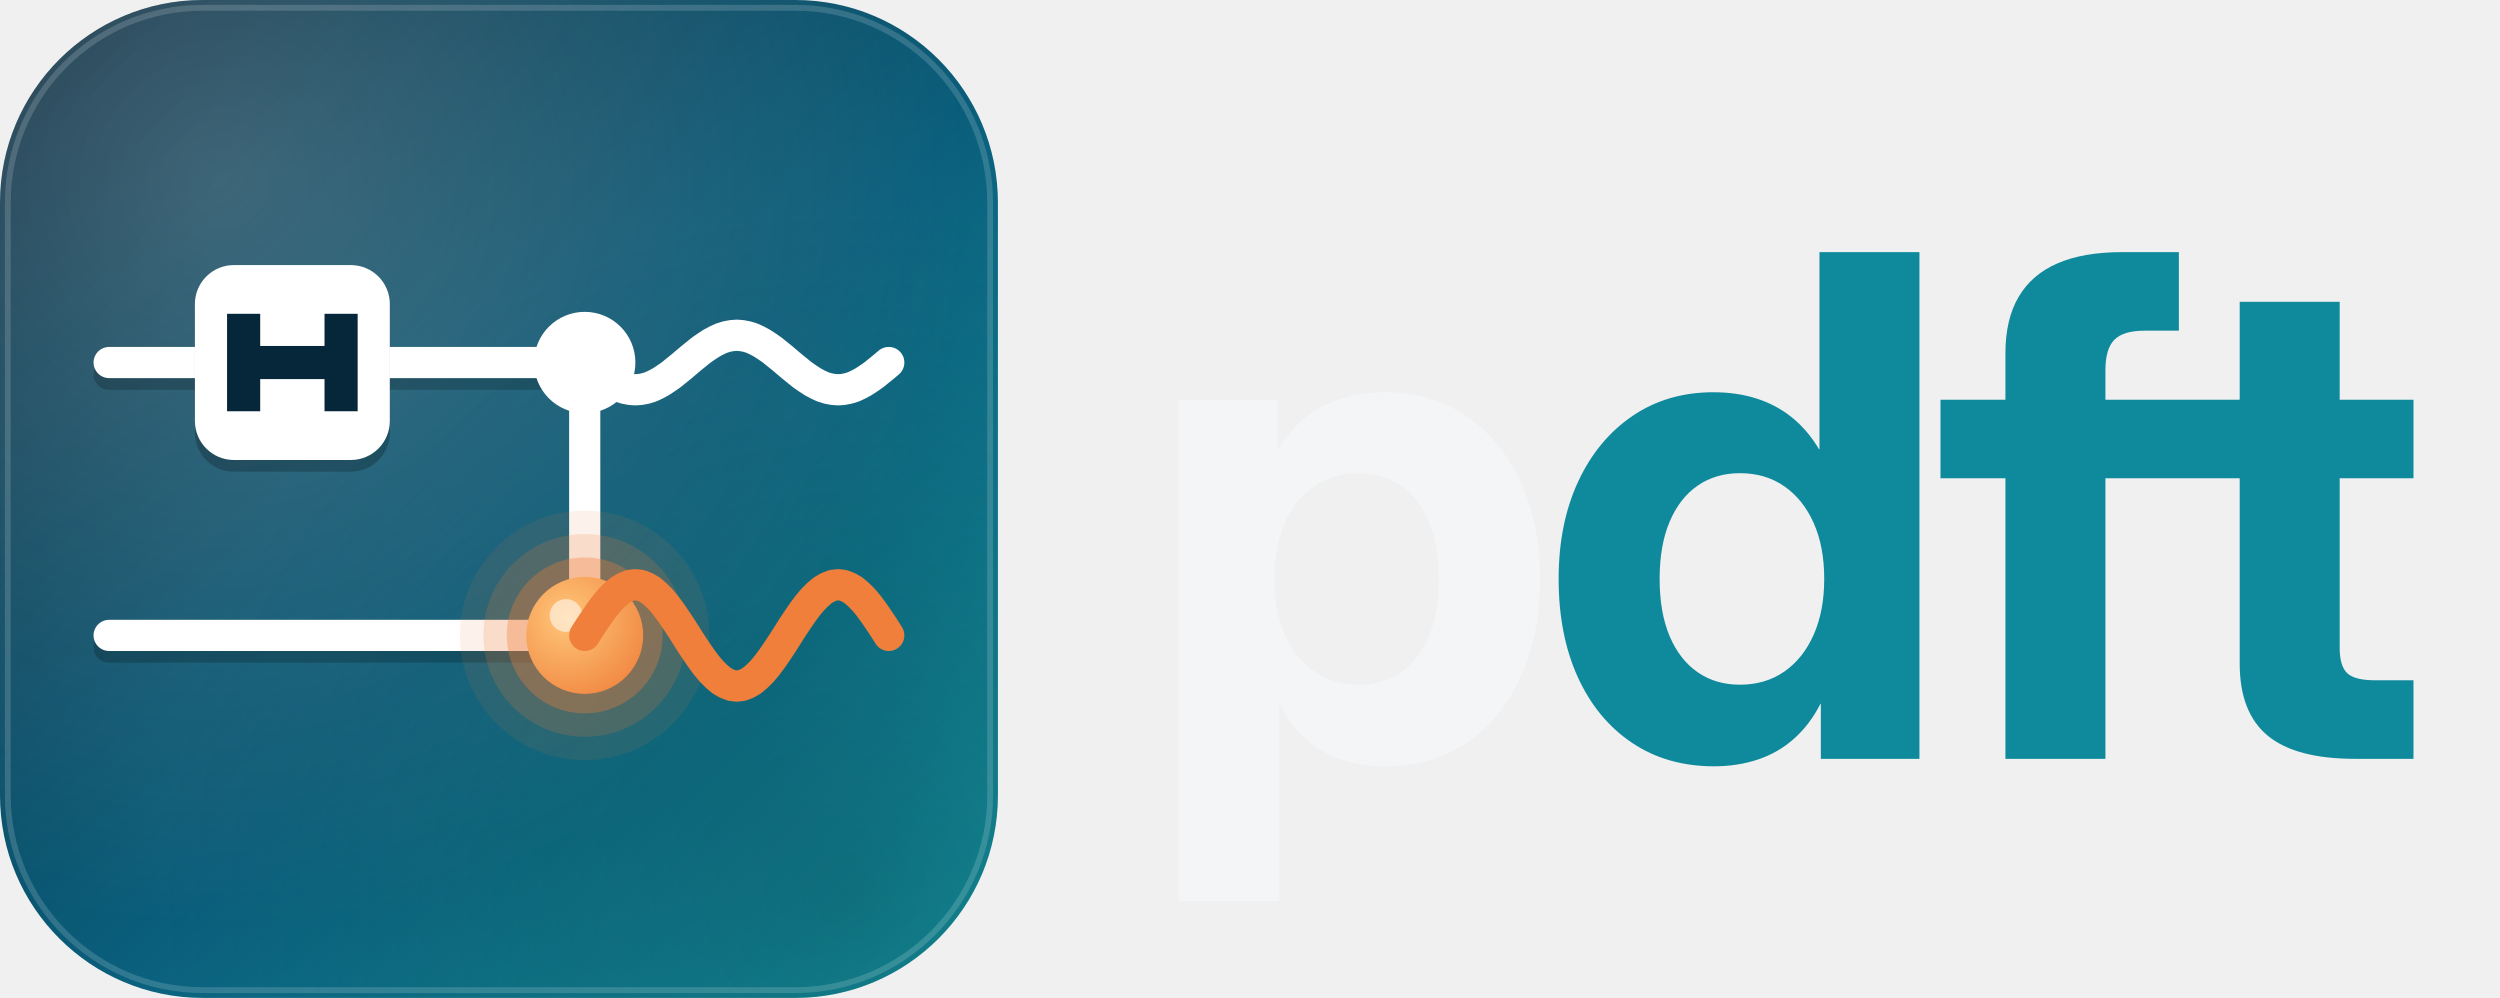
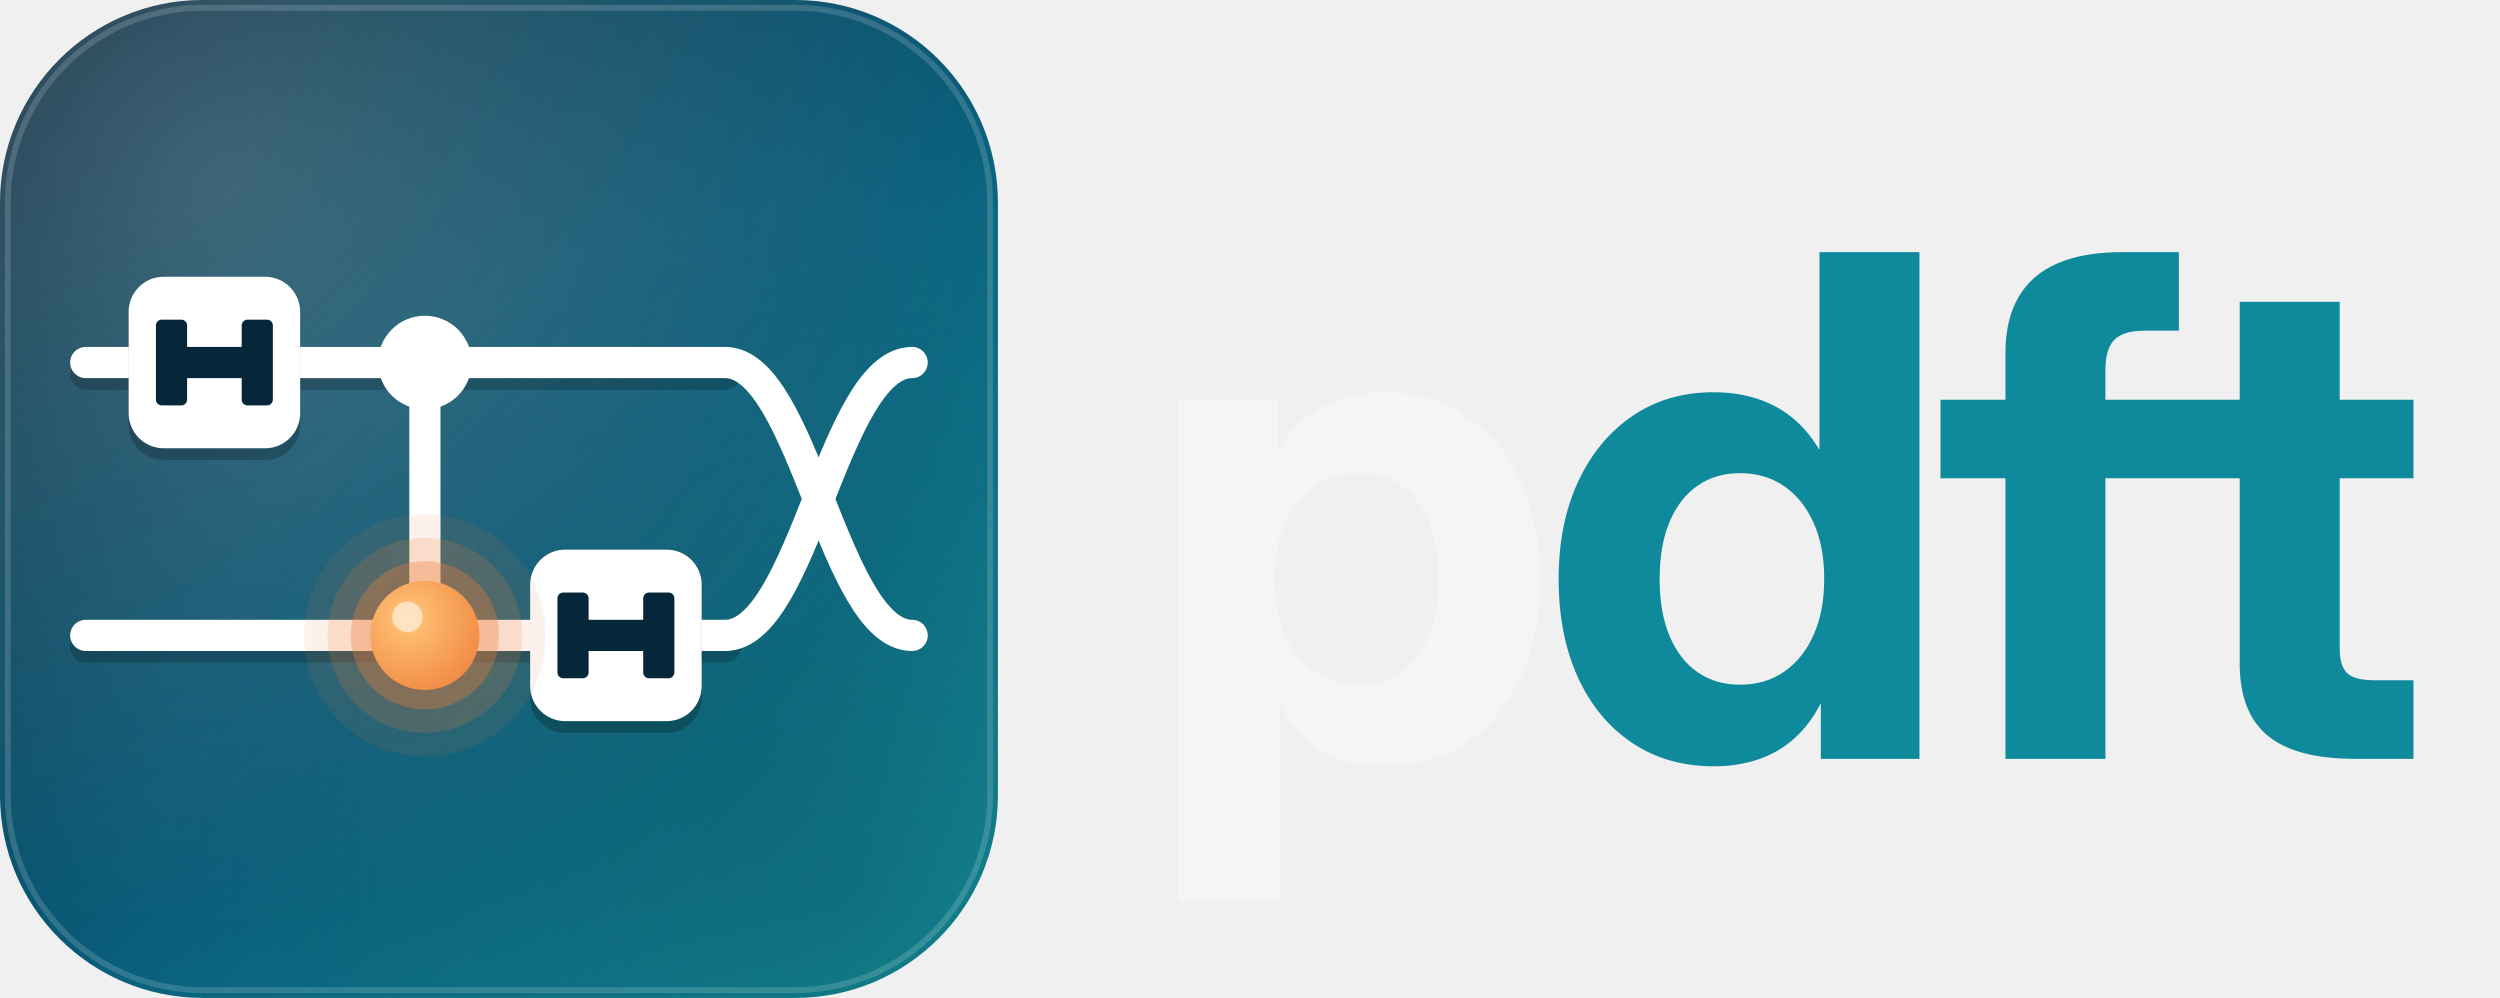
<svg xmlns="http://www.w3.org/2000/svg" viewBox="0 0 962 384" width="962" height="384">
  <defs>
    <linearGradient id="tile" x1="0" y1="0" x2="1" y2="1">
      <stop offset="0" stop-color="#06263a" />
      <stop offset="0.55" stop-color="#0a5f7c" />
      <stop offset="1" stop-color="#17a0ad" />
    </linearGradient>
    <radialGradient id="light" cx="0.22" cy="0.18" r="0.75">
      <stop offset="0" stop-color="#ffffff" stop-opacity="0.22" />
      <stop offset="1" stop-color="#ffffff" stop-opacity="0" />
    </radialGradient>
    <radialGradient id="vign" cx="0.85" cy="0.9" r="0.7">
      <stop offset="0" stop-color="#000000" stop-opacity="0.22" />
      <stop offset="1" stop-color="#000000" stop-opacity="0" />
    </radialGradient>
    <radialGradient id="dotg" cx="0.35" cy="0.35" r="0.85">
      <stop offset="0" stop-color="#ffc77a" />
      <stop offset="1" stop-color="#ef7f3a" />
    </radialGradient>
  </defs>
  <g transform="scale(0.75)">
    <rect width="512" height="512" rx="104" fill="url(#tile)" />
    <rect width="512" height="512" rx="104" fill="url(#light)" />
    <rect width="512" height="512" rx="104" fill="url(#vign)" />
    <rect x="4" y="4" width="504" height="504" rx="100" fill="none" stroke="#ffffff" stroke-opacity="0.16" stroke-width="3" />
-     <line x1="56" y1="192" x2="300" y2="192" stroke="#000000" stroke-width="16" stroke-linecap="round" stroke-opacity="0.2" />
-     <line x1="56" y1="332" x2="300" y2="332" stroke="#000000" stroke-width="16" stroke-linecap="round" stroke-opacity="0.2" />
-     <line x1="56" y1="186" x2="300" y2="186" stroke="#ffffff" stroke-width="16" stroke-linecap="round" />
-     <line x1="56" y1="326" x2="300" y2="326" stroke="#ffffff" stroke-width="16" stroke-linecap="round" />
-     <rect x="100.0" y="142.0" width="100" height="100" rx="20" fill="#000000" fill-opacity="0.22" />
-     <rect x="100.0" y="136.0" width="100" height="100" rx="20" fill="#ffffff" />
-     <rect x="116.5" y="161.0" width="17" height="50.0" fill="#06263a" />
-     <rect x="166.5" y="161.0" width="17" height="50.0" fill="#06263a" />
-     <rect x="125.0" y="177.5" width="50.0" height="17" fill="#06263a" />
-     <line x1="300" y1="186" x2="300" y2="326" stroke="#ffffff" stroke-width="16" stroke-linecap="round" />
-     <circle cx="300" cy="186" r="26" fill="#ffffff" />
-     <circle cx="300" cy="326" r="64" fill="#ef7f3a" fill-opacity="0.10" />
-     <circle cx="300" cy="326" r="52" fill="#ef7f3a" fill-opacity="0.18" />
-     <circle cx="300" cy="326" r="40" fill="#ef7f3a" fill-opacity="0.34" />
-     <circle cx="300" cy="326" r="30" fill="url(#dotg)" />
-     <circle cx="290.4" cy="315.8" r="8.4" fill="#ffffff" fill-opacity="0.55" />
-     <path d="M300.0,186.0 L302.6,188.2 L305.2,190.3 L307.8,192.4 L310.4,194.2 L313.0,195.9 L315.6,197.3 L318.2,198.5 L320.8,199.3 L323.4,199.8 L326.0,200.0 L328.6,199.8 L331.2,199.3 L333.8,198.5 L336.4,197.3 L339.0,195.9 L341.6,194.2 L344.2,192.4 L346.8,190.3 L349.4,188.2 L352.0,186.0 L354.6,183.8 L357.2,181.7 L359.8,179.6 L362.4,177.8 L365.0,176.1 L367.6,174.7 L370.2,173.5 L372.8,172.7 L375.4,172.2 L378.0,172.0 L380.6,172.2 L383.2,172.7 L385.8,173.5 L388.4,174.7 L391.0,176.1 L393.6,177.8 L396.2,179.6 L398.8,181.7 L401.4,183.8 L404.0,186.0 L406.6,188.2 L409.2,190.3 L411.8,192.4 L414.4,194.2 L417.0,195.9 L419.6,197.3 L422.2,198.5 L424.8,199.3 L427.4,199.8 L430.0,200.0 L432.6,199.8 L435.2,199.3 L437.8,198.5 L440.4,197.3 L443.0,195.9 L445.6,194.2 L448.2,192.4 L450.8,190.3 L453.4,188.2 L456.0,186.0" fill="none" stroke="#ffffff" stroke-width="16" stroke-linecap="round" stroke-linejoin="round" />
-     <path d="M300.0,326.0 L302.6,321.9 L305.2,318.0 L307.8,314.2 L310.4,310.7 L313.0,307.6 L315.6,305.0 L318.2,302.8 L320.8,301.3 L323.4,300.3 L326.0,300.0 L328.6,300.3 L331.2,301.3 L333.8,302.8 L336.4,305.0 L339.0,307.6 L341.6,310.7 L344.2,314.2 L346.8,318.0 L349.4,321.9 L352.0,326.0 L354.6,330.1 L357.2,334.0 L359.8,337.8 L362.4,341.3 L365.0,344.4 L367.6,347.0 L370.2,349.2 L372.8,350.7 L375.4,351.7 L378.0,352.0 L380.6,351.7 L383.2,350.7 L385.8,349.2 L388.4,347.0 L391.0,344.4 L393.6,341.3 L396.2,337.8 L398.8,334.0 L401.4,330.1 L404.0,326.0 L406.6,321.9 L409.2,318.0 L411.8,314.2 L414.4,310.7 L417.0,307.6 L419.6,305.0 L422.2,302.8 L424.8,301.3 L427.4,300.3 L430.0,300.0 L432.6,300.3 L435.2,301.3 L437.8,302.8 L440.4,305.0 L443.0,307.6 L445.6,310.7 L448.2,314.2 L450.8,318.0 L453.4,321.9 L456.0,326.0" fill="none" stroke="#ef7f3a" stroke-width="16" stroke-linecap="round" stroke-linejoin="round" />
+     <path d="M44,192 H372" fill="none" stroke="#000000" stroke-width="16" stroke-linecap="round" stroke-linejoin="round" stroke-opacity="0.2" />
+     <path d="M44,332 H372" fill="none" stroke="#000000" stroke-width="16" stroke-linecap="round" stroke-linejoin="round" stroke-opacity="0.2" />
+     <path d="M44,186 H372" fill="none" stroke="#ffffff" stroke-width="16" stroke-linecap="round" stroke-linejoin="round" stroke-opacity="1.0" />
+     <path d="M44,326 H372" fill="none" stroke="#ffffff" stroke-width="16" stroke-linecap="round" stroke-linejoin="round" stroke-opacity="1.0" />
+     <path d="M372,186 C412.32,186 427.68,326 468,326" fill="none" stroke="#ffffff" stroke-width="16" stroke-linecap="round" stroke-linejoin="round" stroke-opacity="1.0" />
+     <path d="M372,326 C412.32,326 427.68,186 468,186" fill="none" stroke="#ffffff" stroke-width="16" stroke-linecap="round" stroke-linejoin="round" stroke-opacity="1.0" />
+     <rect x="66.0" width="88" height="88" rx="18" y="148.0" fill="#000000" fill-opacity="0.22" />
+     <rect x="66.0" width="88" height="88" rx="18" y="142.0" fill="#ffffff" />
+     <rect x="80.0" y="164.0" width="16" height="44.0" rx="3" fill="#06263a" />
+     <rect x="124.0" y="164.0" width="16" height="44.0" rx="3" fill="#06263a" />
+     <rect x="88.0" y="178.0" width="44.0" height="16" rx="3" fill="#06263a" />
+     <rect x="272.0" width="88" height="88" rx="18" y="288.0" fill="#000000" fill-opacity="0.22" />
+     <rect x="272.0" width="88" height="88" rx="18" y="282.0" fill="#ffffff" />
+     <rect x="286.0" y="304.0" width="16" height="44.0" rx="3" fill="#06263a" />
+     <rect x="330.0" y="304.0" width="16" height="44.0" rx="3" fill="#06263a" />
+     <rect x="294.0" y="318.0" width="44.0" height="16" rx="3" fill="#06263a" />
+     <path d="M218,186 V326" fill="none" stroke="#ffffff" stroke-width="16" stroke-linecap="round" stroke-linejoin="round" stroke-opacity="1.0" />
+     <circle cx="218" cy="186" r="24" fill="#ffffff" />
+     <circle cx="218" cy="326" r="62" fill="#ef7f3a" fill-opacity="0.10" />
+     <circle cx="218" cy="326" r="50" fill="#ef7f3a" fill-opacity="0.18" />
+     <circle cx="218" cy="326" r="38" fill="#ef7f3a" fill-opacity="0.34" />
+     <circle cx="218" cy="326" r="28" fill="url(#dotg)" />
+     <circle cx="209.04" cy="316.48" r="7.84" fill="#ffffff" fill-opacity="0.55" />
  </g>
  <g transform="translate(440,292)">
    <path d="M13.609 54.699V-138.188H51.689V-119.475H52.082Q56.4 -126.672 62.485 -131.448Q68.57 -136.225 76.356 -138.646Q84.143 -141.066 93.041 -141.066Q110.707 -141.066 124.12 -131.972Q137.533 -122.877 145.058 -106.716Q152.582 -90.555 152.582 -69.225Q152.582 -47.633 145.123 -31.406Q137.664 -15.18 124.316 -6.15Q110.969 2.879 92.779 2.879Q83.75 2.879 76.095 0.262Q68.439 -2.355 62.485 -7.59Q56.531 -12.824 52.605 -20.676H52.213V54.699ZM82.834 -28.527Q92.256 -28.527 99.126 -33.304Q105.996 -38.08 109.856 -47.175Q113.717 -56.27 113.717 -69.225Q113.717 -82.18 109.856 -91.274Q105.996 -100.369 99.126 -105.146Q92.256 -109.922 82.834 -109.922Q73.15 -109.922 65.757 -104.884Q58.363 -99.846 54.372 -90.751Q50.381 -81.656 50.381 -69.225Q50.381 -56.924 54.372 -47.764Q58.363 -38.604 65.757 -33.565Q73.15 -28.527 82.834 -28.527Z" fill="#f3f5f7" />
    <path d="M219.564 2.879Q201.506 2.879 188.027 -6.15Q174.549 -15.18 167.155 -31.406Q159.762 -47.633 159.762 -69.225Q159.762 -90.555 167.286 -106.716Q174.811 -122.877 188.224 -131.972Q201.637 -141.066 219.303 -141.066Q228.332 -141.066 235.922 -138.646Q243.512 -136.225 249.531 -131.383Q255.551 -126.541 260.0 -119.082H260.131V-194.98H298.604V0.0H260.654V-21.199H260.523Q256.467 -13.217 250.382 -7.786Q244.297 -2.355 236.445 0.262Q228.594 2.879 219.564 2.879ZM229.51 -28.527Q239.324 -28.527 246.587 -33.565Q253.85 -38.604 257.906 -47.764Q261.963 -56.924 261.963 -69.225Q261.963 -81.656 257.906 -90.751Q253.85 -99.846 246.587 -104.884Q239.324 -109.922 229.51 -109.922Q220.219 -109.922 213.283 -105.146Q206.348 -100.369 202.487 -91.274Q198.627 -82.18 198.627 -69.225Q198.627 -56.27 202.487 -47.175Q206.348 -38.08 213.283 -33.304Q220.219 -28.527 229.51 -28.527ZM398.432 -138.188V-107.959H306.699V-138.188ZM331.693 0.0V-156.115Q331.693 -169.07 336.731 -177.707Q341.77 -186.344 351.715 -190.662Q361.66 -194.98 376.578 -194.98Q383.514 -194.98 389.795 -194.98Q396.076 -194.98 398.432 -194.98V-164.752Q396.861 -164.752 392.543 -164.752Q388.225 -164.752 385.215 -164.752Q377.102 -164.752 373.634 -161.284Q370.166 -157.816 370.166 -149.572V0.0ZM488.707 -138.188V-107.959H398.021V-138.188ZM421.838 -175.875H460.311V-42.66Q460.311 -35.725 463.189 -32.977Q466.068 -30.229 473.92 -30.229Q477.191 -30.229 481.706 -30.229Q486.221 -30.229 488.707 -30.229V0.0Q485.174 0.0 478.893 0.0Q472.611 0.0 466.199 0.0Q443.43 0.0 432.634 -8.898Q421.838 -17.797 421.838 -36.641Z" fill="#0f8a9c" />
  </g>
</svg>
